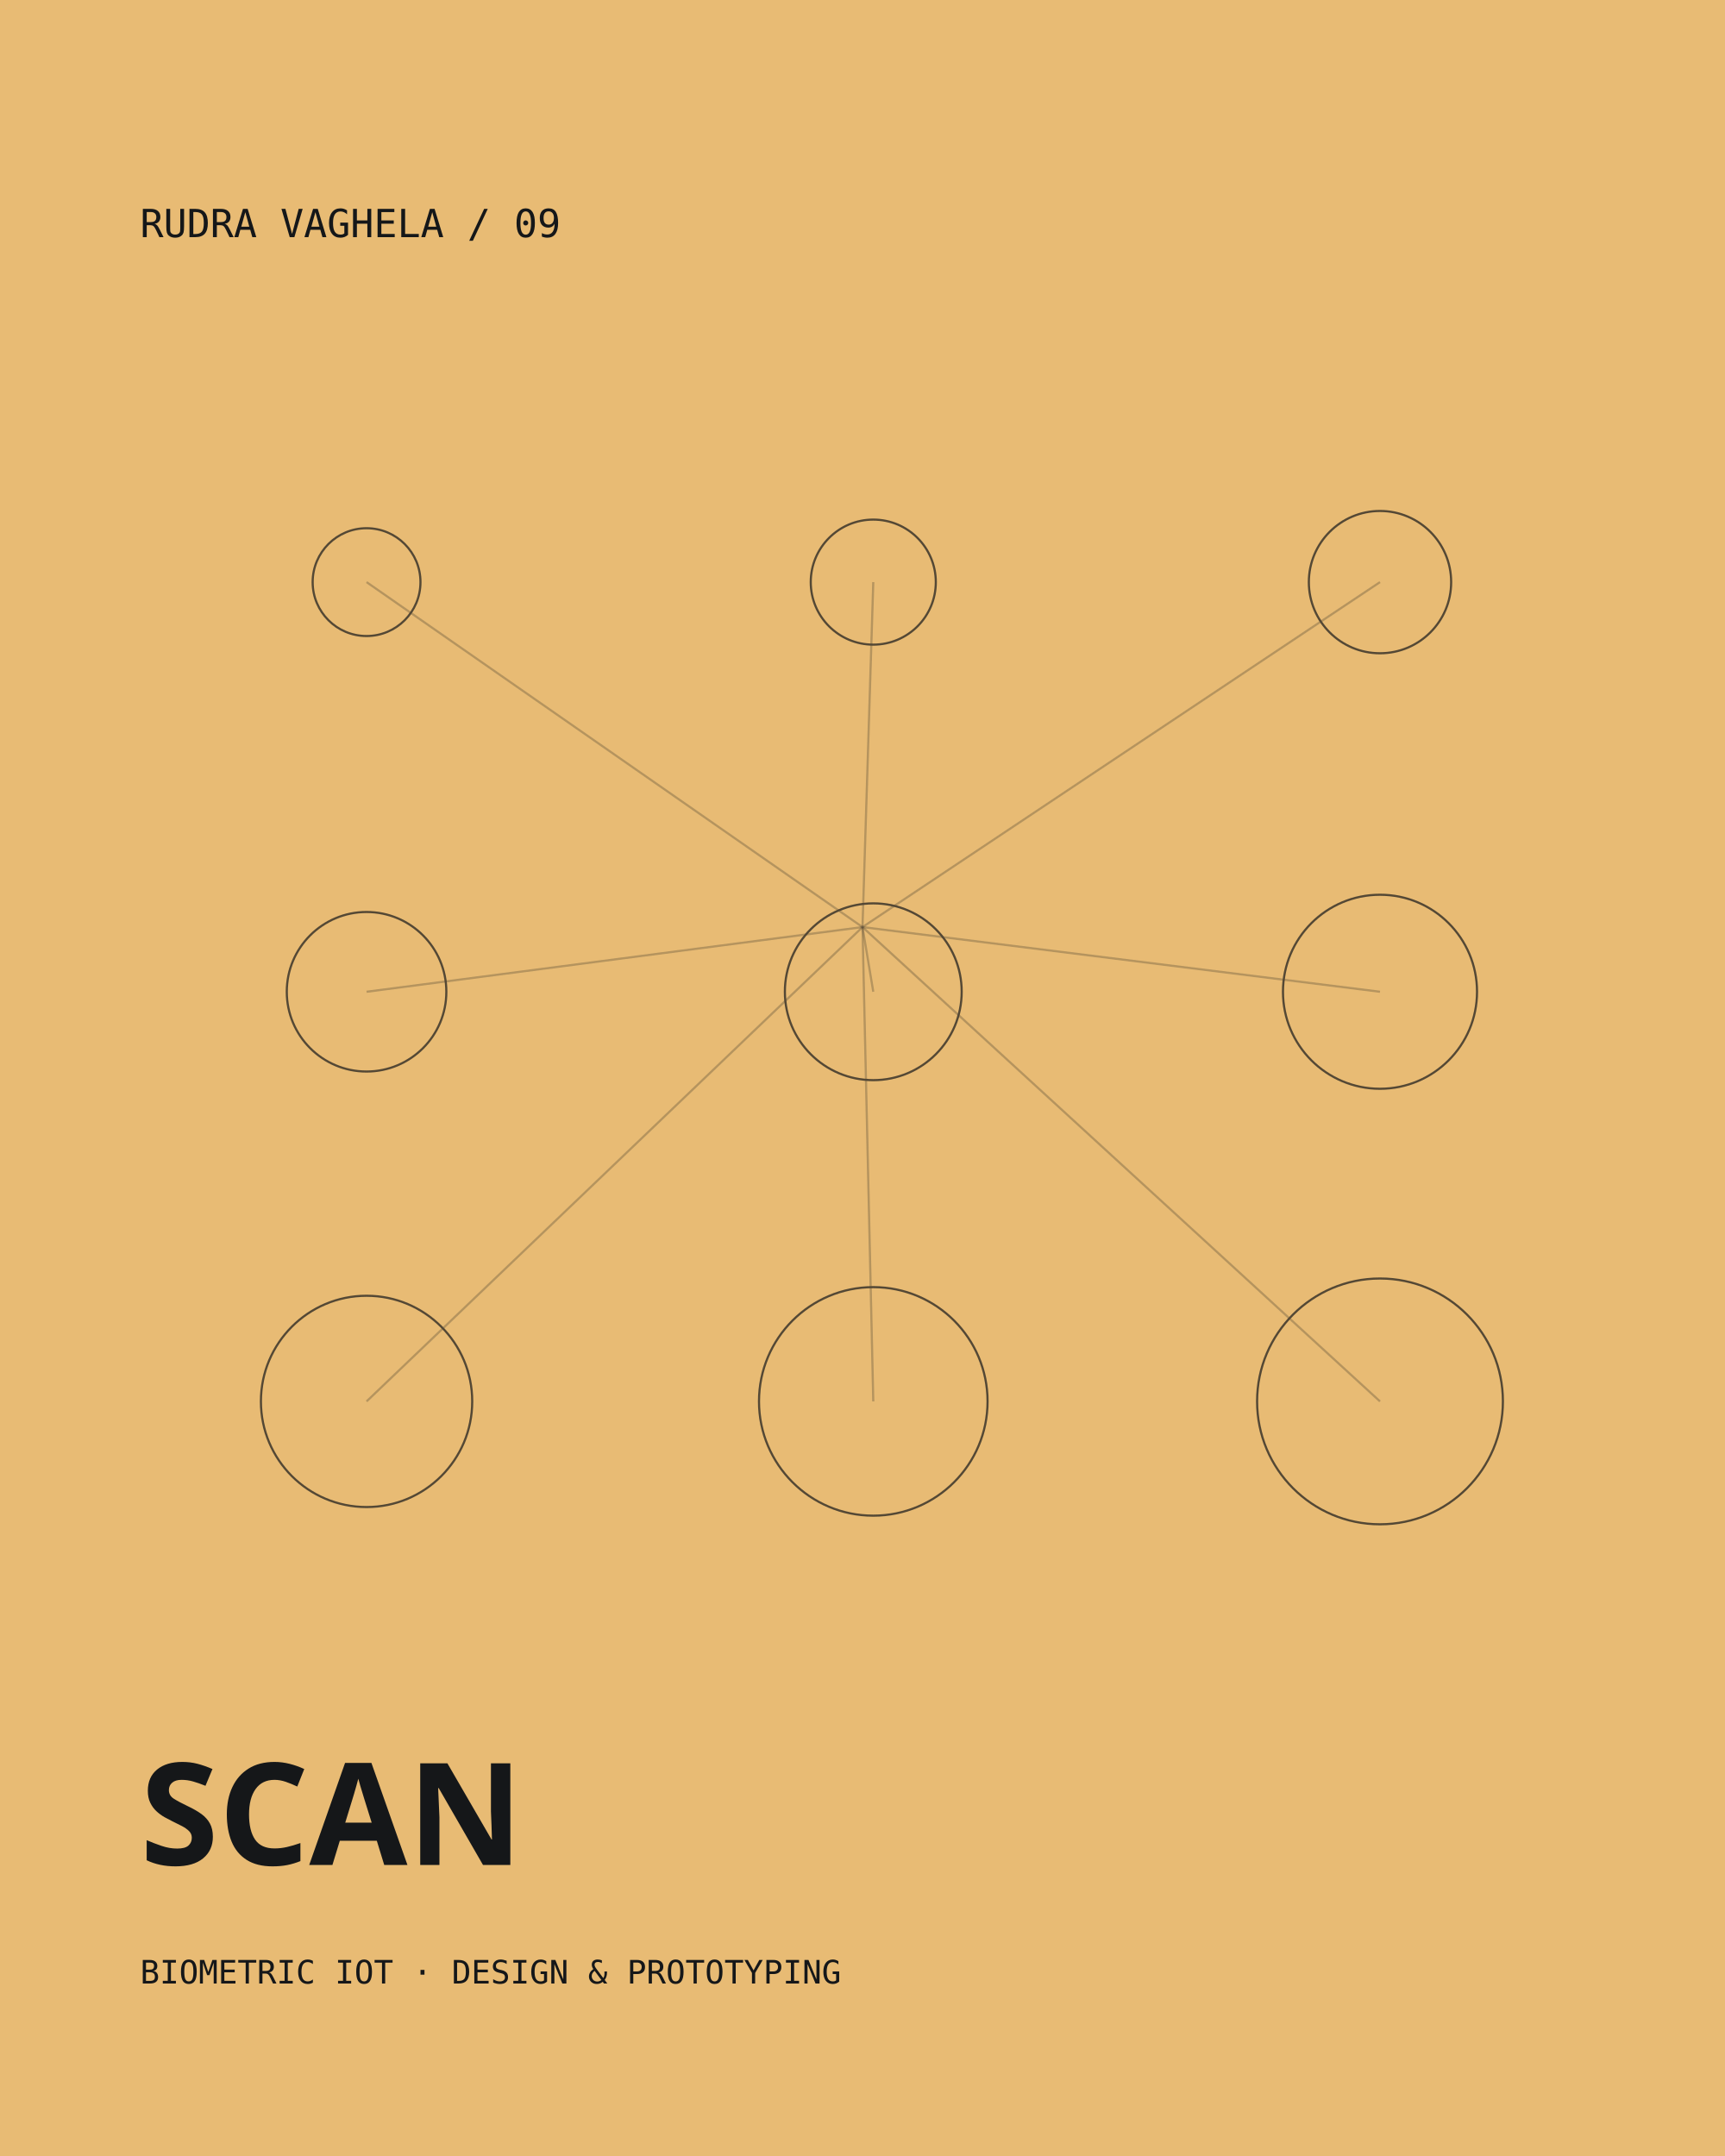
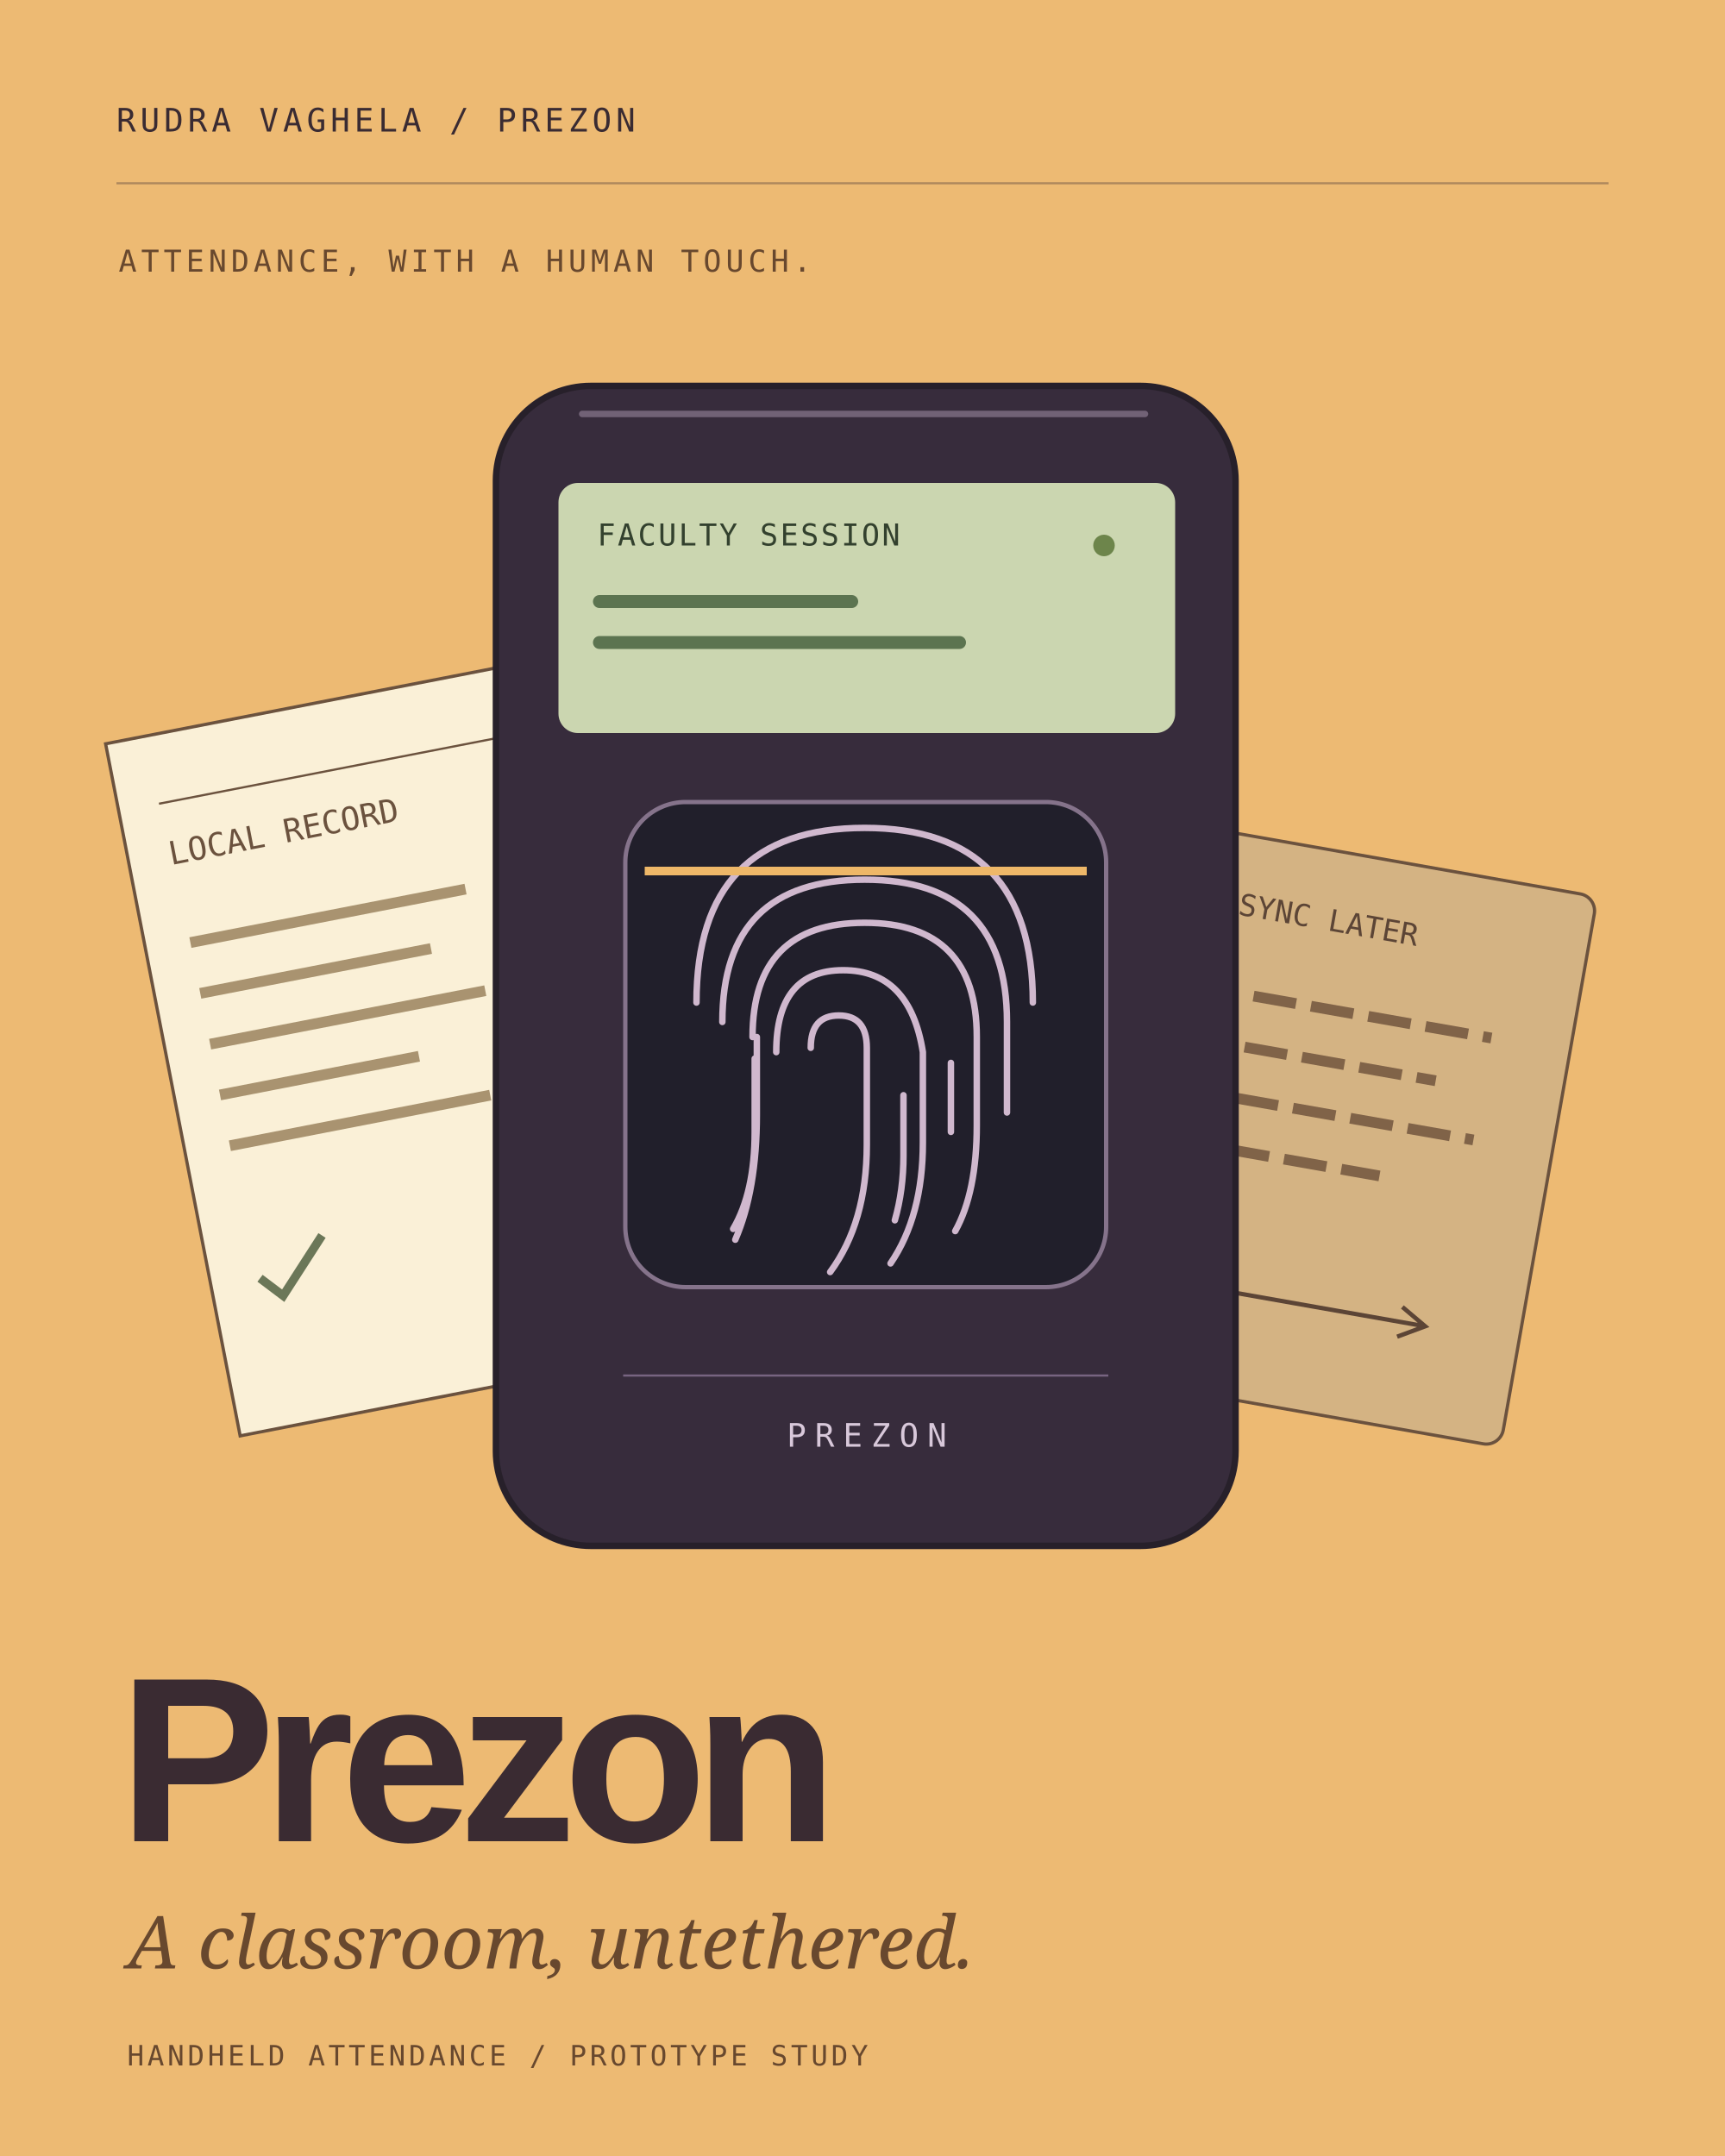
- <svg xmlns="http://www.w3.org/2000/svg" width="800" height="1000" viewBox="0 0 800 1000" style="color:#151719">
-   <rect width="800" height="1000" fill="#e8bb74" />
-   <g opacity=".7">
-     <circle cx="170" cy="270" r="25" fill="none" stroke="currentColor" />
-     <path d="M400 430L170 270" stroke="currentColor" opacity=".35" />
-     <circle cx="405" cy="270" r="29" fill="none" stroke="currentColor" />
-     <path d="M400 430L405 270" stroke="currentColor" opacity=".35" />
-     <circle cx="640" cy="270" r="33" fill="none" stroke="currentColor" />
-     <path d="M400 430L640 270" stroke="currentColor" opacity=".35" />
-     <circle cx="170" cy="460" r="37" fill="none" stroke="currentColor" />
-     <path d="M400 430L170 460" stroke="currentColor" opacity=".35" />
-     <circle cx="405" cy="460" r="41" fill="none" stroke="currentColor" />
-     <path d="M400 430L405 460" stroke="currentColor" opacity=".35" />
-     <circle cx="640" cy="460" r="45" fill="none" stroke="currentColor" />
-     <path d="M400 430L640 460" stroke="currentColor" opacity=".35" />
-     <circle cx="170" cy="650" r="49" fill="none" stroke="currentColor" />
-     <path d="M400 430L170 650" stroke="currentColor" opacity=".35" />
-     <circle cx="405" cy="650" r="53" fill="none" stroke="currentColor" />
-     <path d="M400 430L405 650" stroke="currentColor" opacity=".35" />
-     <circle cx="640" cy="650" r="57" fill="none" stroke="currentColor" />
-     <path d="M400 430L640 650" stroke="currentColor" opacity=".35" />
+ <svg xmlns="http://www.w3.org/2000/svg" width="800" height="1000" viewBox="0 0 800 1000" preserveAspectRatio="xMidYMid meet" data-background="#edba73" role="img" aria-labelledby="prezon-title prezon-desc">
+   <rect width="800" height="1000" fill="#edba73" />
+   <g fill="#3a2b32" font-family="ui-monospace,Menlo,Consolas,monospace" font-size="15" letter-spacing="2">
+     <text x="54" y="61">RUDRA VAGHELA / PREZON</text>
  </g>
-   <text x="65" y="110" fill="#151719" font-family="monospace" font-size="18">RUDRA VAGHELA / 09</text>
-   <text x="65" y="865" fill="#151719" font-family="sans-serif" font-size="66" font-weight="700">SCAN</text>
-   <text x="65" y="920" fill="#151719" font-family="monospace" font-size="15">BIOMETRIC IOT · DESIGN &amp; PROTOTYPING</text>
+   <path d="M54 85H746" fill="none" stroke="#3a2b32" opacity=".35" />
+   <text x="55" y="126" fill="#68482e" font-family="monospace" font-size="14" letter-spacing="2">ATTENDANCE, WITH A HUMAN TOUCH.</text>
+   <g class="art-prezon-slip" transform="rotate(-11 172 480)">
+     <rect x="77" y="324" width="213" height="327" fill="#faf0d7" stroke="#6b523e" stroke-width="1.5" />
+     <path d="M96 356H266" stroke="#6b523e" />
+     <text x="96" y="385" fill="#6b523e" font-family="monospace" font-size="15">LOCAL RECORD</text>
+     <g fill="none" stroke="#a99370" stroke-width="5">
+       <path d="M98 422h130m-130 24h109m-109 24h130m-130 24h94m-94 24h123" />
+     </g>
+     <path d="m100 581 9 10 23-24" stroke="#6b7758" stroke-width="4" fill="none" />
+   </g>
+   <g transform="rotate(10 628 520)">
+     <rect x="538" y="398" width="183" height="259" rx="8" fill="#d4b383" stroke="#6b523e" stroke-width="1.5" />
+     <text x="558" y="435" fill="#5c4536" font-family="monospace" font-size="14">SYNC LATER</text>
+     <path class="art-prezon-sync" d="M572 471h112m-112 24h90m-90 24h112m-112 24h72" fill="none" stroke="#806348" stroke-width="5" stroke-dasharray="20 7" />
+     <path d="M569 608h108m-12-7 12 7-12 7" fill="none" stroke="#5c4536" stroke-width="2" />
+   </g>
+   <g class="art-prezon-device">
+     <rect x="230" y="179" width="343" height="538" rx="44" fill="#372c3c" stroke="#27202a" stroke-width="3" />
+     <path d="M270 192H531" stroke="#716276" stroke-width="3" stroke-linecap="round" />
+     <rect x="259" y="224" width="286" height="116" rx="9" fill="#cbd6b0" />
+     <text x="277" y="253" fill="#33412e" font-family="monospace" font-size="14" letter-spacing="1">FACULTY SESSION</text>
+     <path d="M278 279h117m-117 19h167" stroke="#5c7450" stroke-width="6" stroke-linecap="round" />
+     <circle cx="512" cy="253" r="5" fill="#6d854b" />
+     <rect x="290" y="372" width="223" height="225" rx="28" fill="#211f2b" stroke="#85738b" stroke-width="2" />
+     <g fill="none" stroke="#d0b8ce" stroke-width="3" stroke-linecap="round">
+       <path d="M323 465q0-81 78-81t78 81m-144 9q0-66 66-66t66 66v42m-118-35q0-53 52-53t52 53v41q0 31-10 49m-83-83q0-38 31-38t37 38v42q0 34-15 56m-37-100q0-15 13-15t13 15v45q0 36-17 59m-35-99v34q0 28-10 45m11-89v36q0 35-10 58m78-67v28q0 16-4 30m26-73v32" />
+     </g>
+     <path class="art-prezon-scan" d="M299 404H504" stroke="#eeb768" stroke-width="4" />
+     <path d="M289 638h225" stroke="#776481" stroke-width="1" />
+     <text x="402" y="671" text-anchor="middle" fill="#d8c8da" font-family="monospace" font-size="15" letter-spacing="4">PREZON</text>
+   </g>
+   <text x="55" y="854" fill="#3a2b32" font-family="Arial,sans-serif" font-weight="700" font-size="109" letter-spacing="-6">Prezon</text>
+   <text x="59" y="913" fill="#68482e" font-family="Georgia,serif" font-style="italic" font-size="34">A classroom, untethered.</text>
+   <text x="59" y="958" fill="#68482e" font-family="monospace" font-size="13" letter-spacing="1.5">HANDHELD ATTENDANCE / PROTOTYPE STUDY</text>
</svg>
